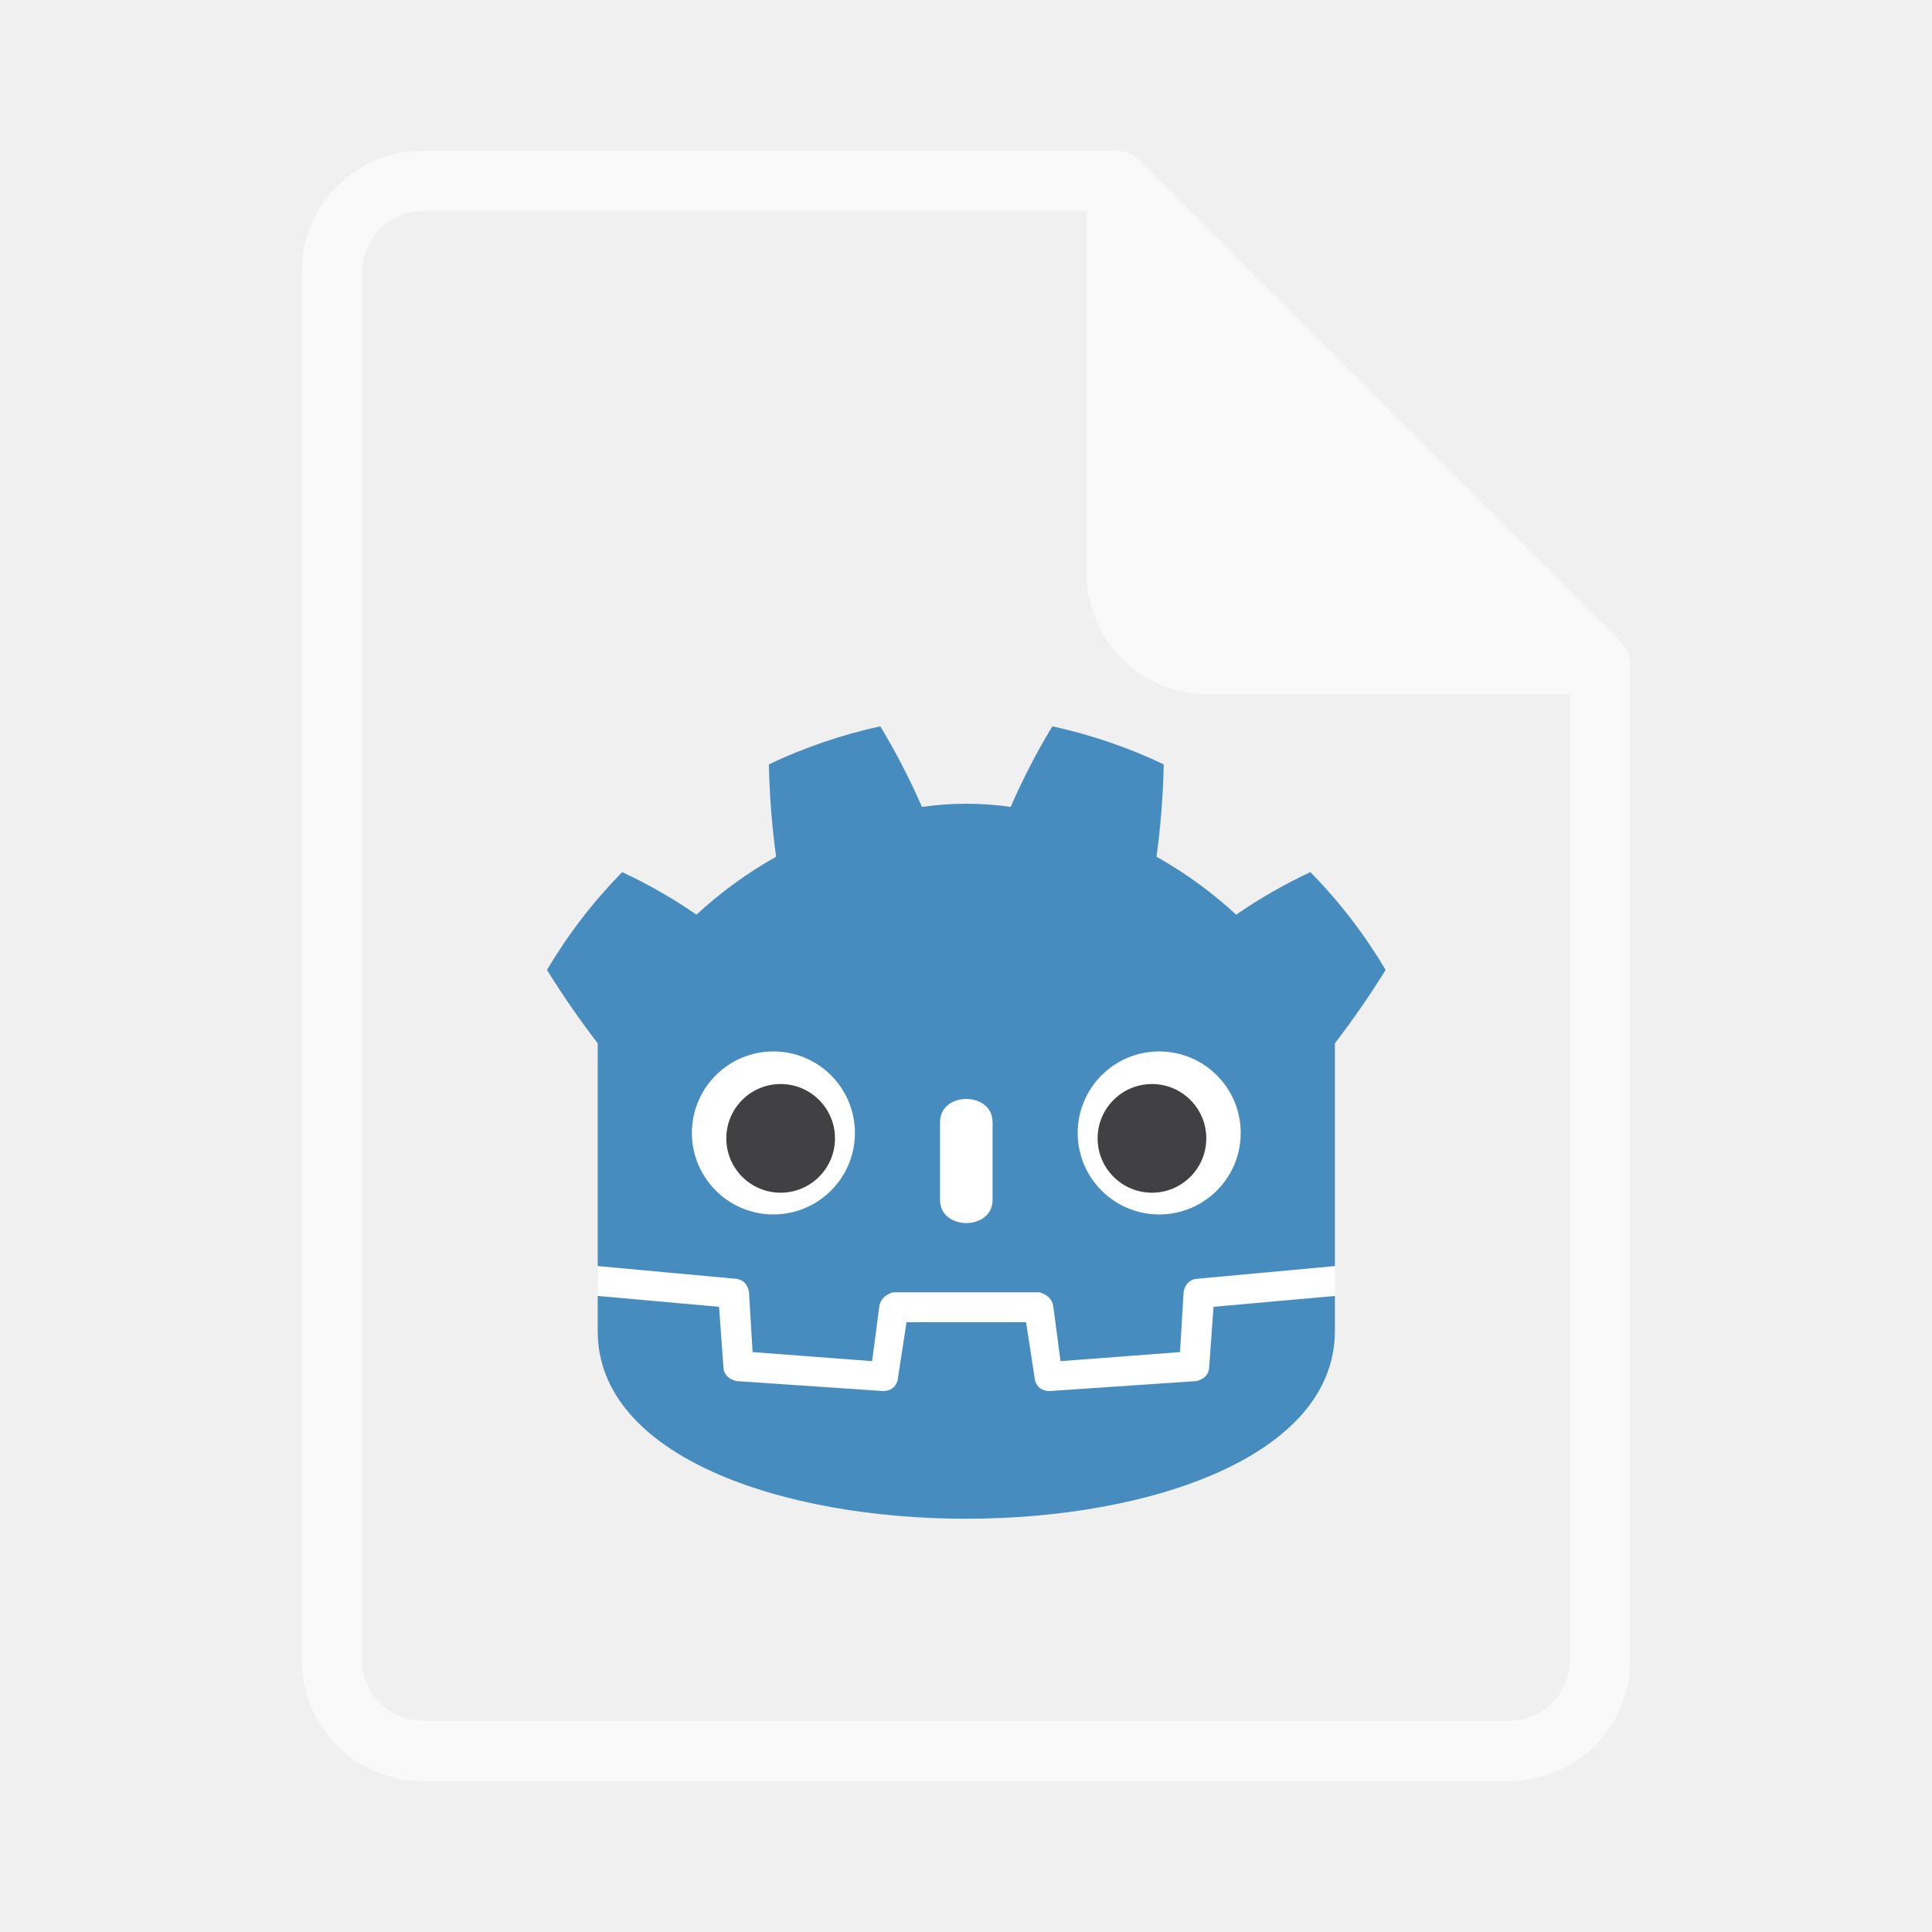
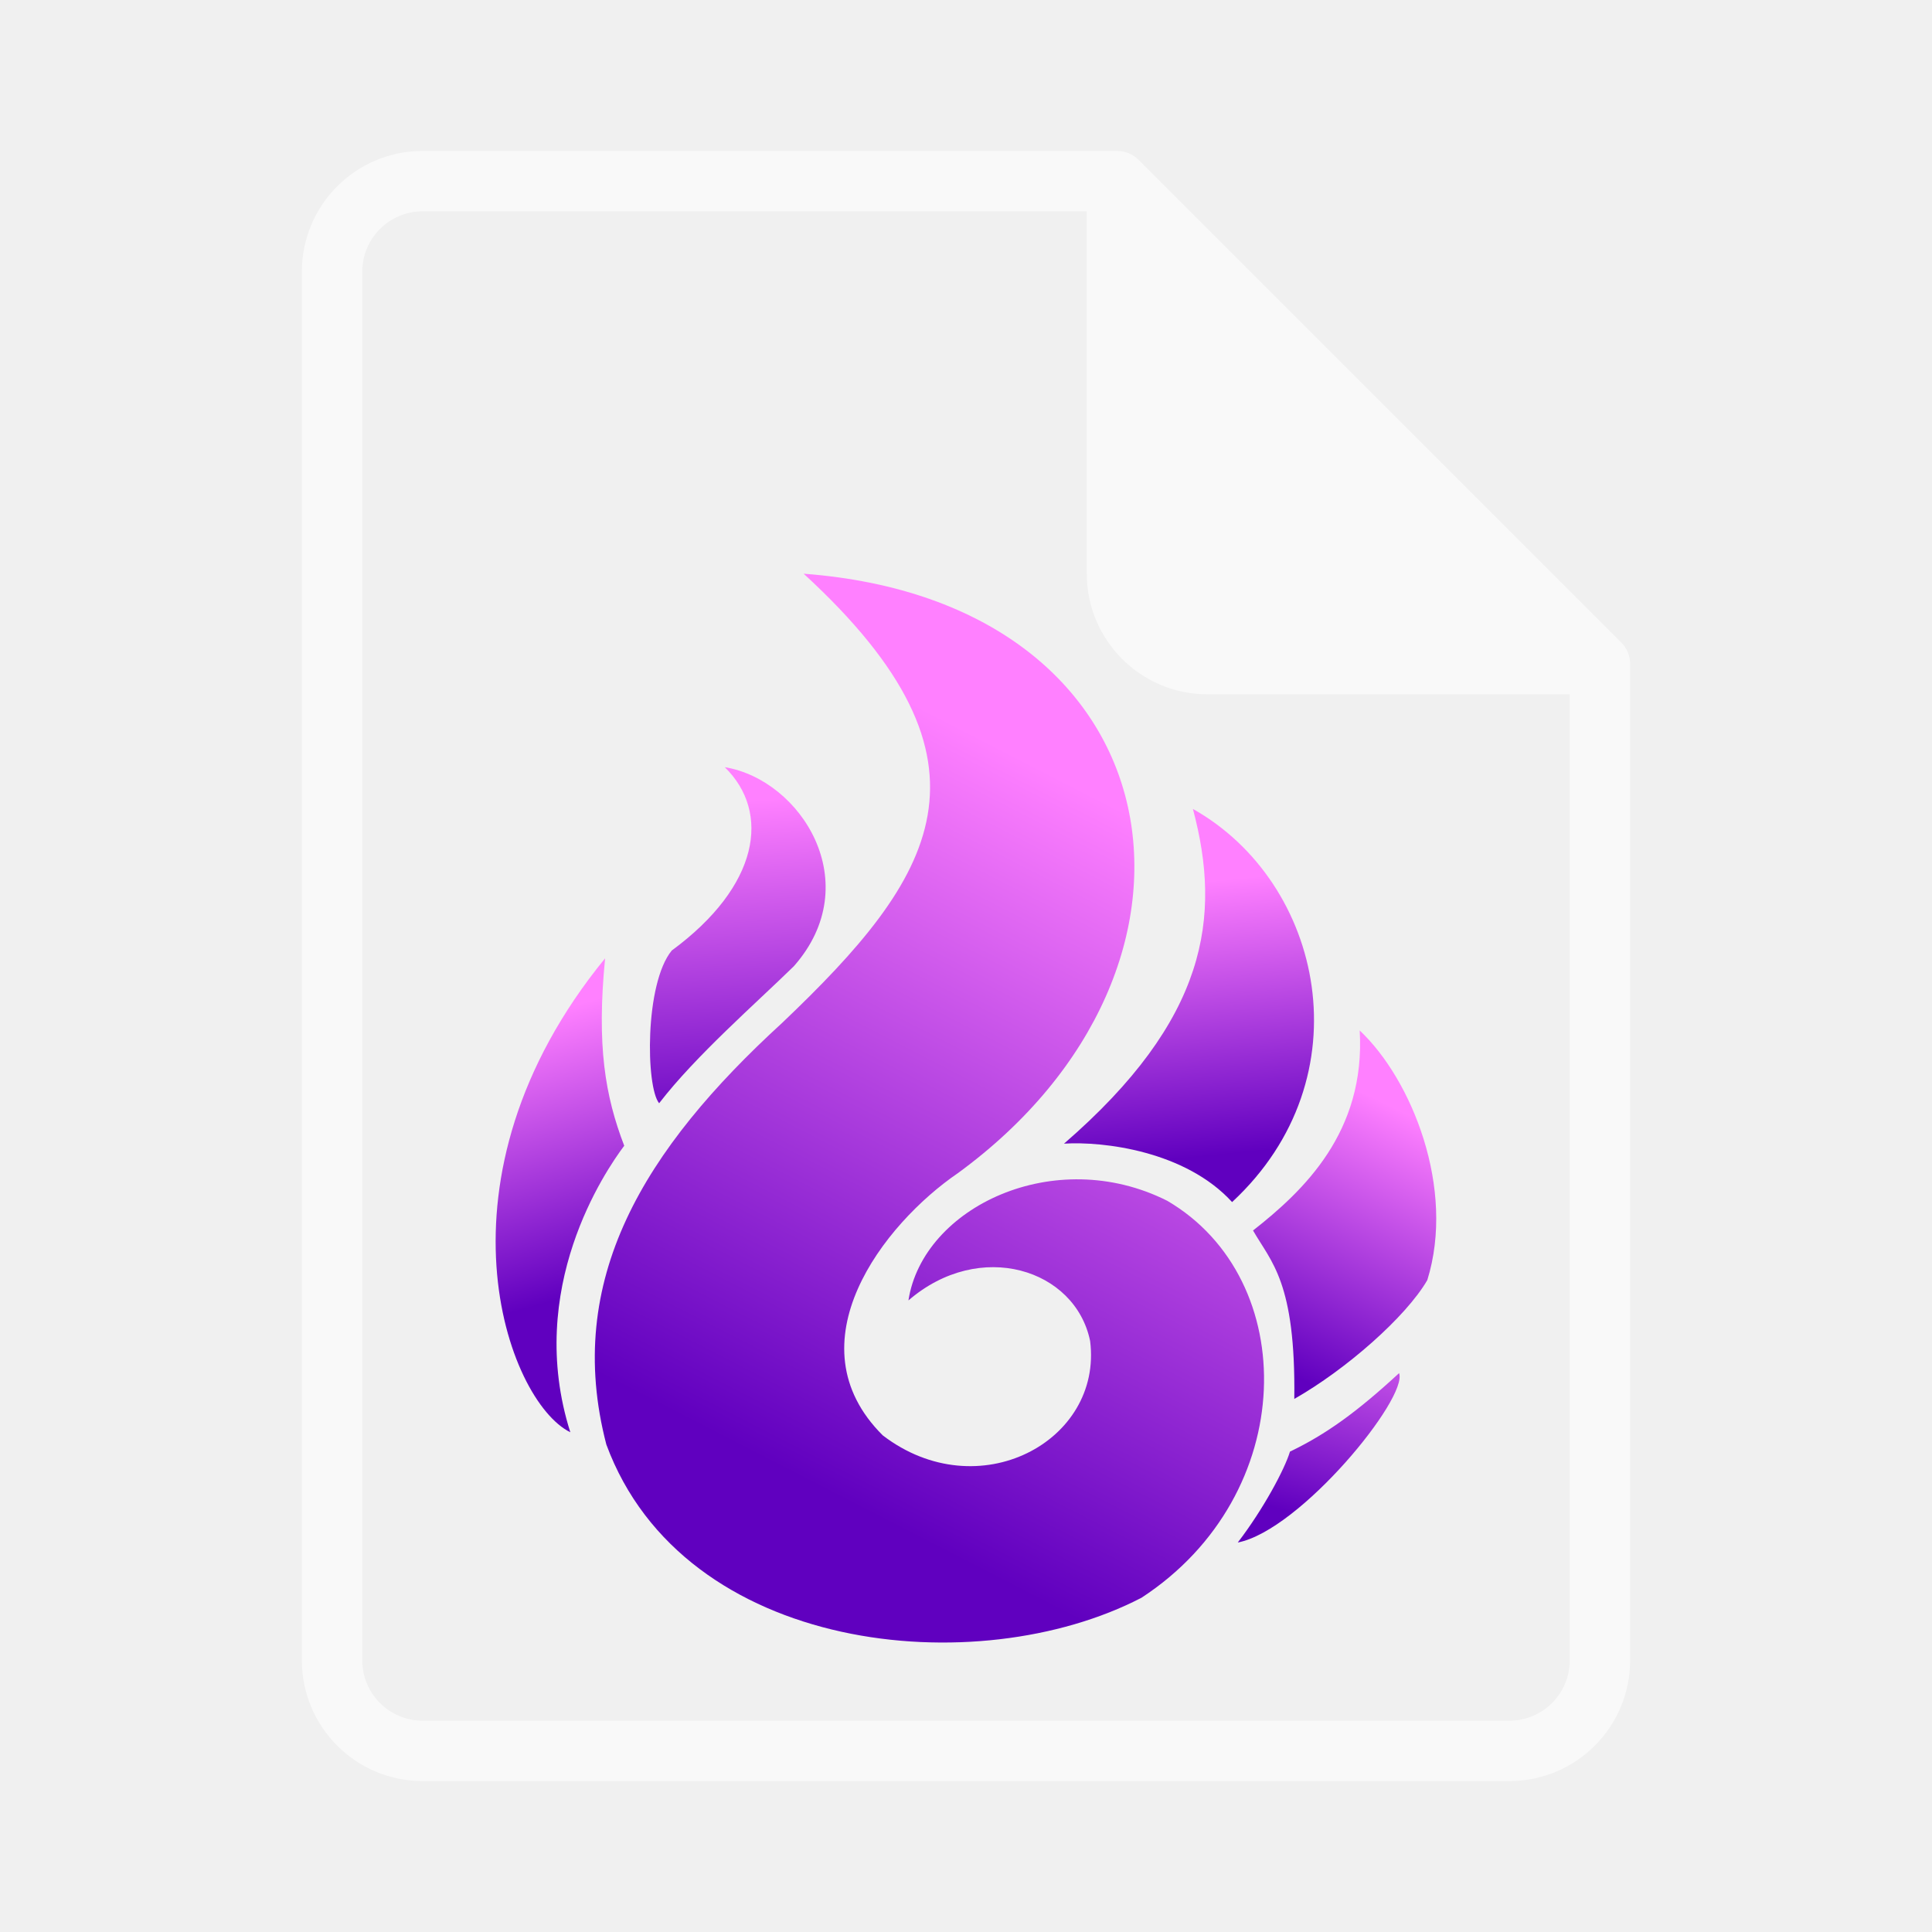
- <svg xmlns="http://www.w3.org/2000/svg" width="64" height="64">
-   <g fill="#fff" transform="matrix(.03 0 0 .03 16.65 21.75)">
-     <path d="M105 673v33q407 354 814 0v-33z" />
-     <path fill="#478cbf" d="m105 673 152 14q12 1 15 14l4 67 132 10 8-61q2-11 15-15h162q13 4 15 15l8 61 132-10 4-67q3-13 15-14l152-14V427q30-39 56-81-35-59-83-108-43 20-82 47-40-37-88-64 7-51 8-102-59-28-123-42-26 43-46 89-49-7-98 0-20-46-46-89-64 14-123 42 1 51 8 102-48 27-88 64-39-27-82-47-48 49-83 108 26 42 56 81zm0 33v39c0 276 813 276 814 0v-39l-134 12-5 69q-2 10-14 13l-162 11q-12 0-16-11l-10-65H446l-10 65q-4 11-16 11l-162-11q-12-3-14-13l-5-69z" />
-     <path d="M483 600c0 34 58 34 58 0v-86c0-34-58-34-58 0z" />
-     <circle cx="725" cy="526" r="90" />
-     <circle cx="299" cy="526" r="90" />
+ <svg xmlns="http://www.w3.org/2000/svg" xmlns:xlink="http://www.w3.org/1999/xlink" xml:space="preserve" width="64" height="64">
+   <defs>
+     <linearGradient xlink:href="#a" id="b" x1="345.488" x2="326.393" y1="537.545" y2="278.277" gradientTransform="translate(25.645)" gradientUnits="userSpaceOnUse" />
+     <linearGradient id="a">
+       <stop offset="0" stop-color="#6000bf" />
+       <stop offset="1" stop-color="#ff80ff" />
+     </linearGradient>
+     <linearGradient xlink:href="#a" id="c" x1="628.385" x2="605.516" y1="554.552" y2="345.675" gradientTransform="translate(25.645)" gradientUnits="userSpaceOnUse" />
+     <linearGradient xlink:href="#a" id="d" x1="711.173" x2="813.123" y1="702.796" y2="513.799" gradientTransform="translate(25.645)" gradientUnits="userSpaceOnUse" />
+     <linearGradient xlink:href="#a" id="e" x1="263.133" x2="199.507" y1="648.504" y2="445.445" gradientTransform="translate(25.645)" gradientUnits="userSpaceOnUse" />
+     <linearGradient xlink:href="#a" id="f" x1="760.851" x2="818.785" y1="829.706" y2="638.514" gradientTransform="translate(25.645)" gradientUnits="userSpaceOnUse" />
+     <linearGradient xlink:href="#a" id="g" x1="447.231" x2="722.686" y1="825.105" y2="341.161" gradientTransform="translate(25.645)" gradientUnits="userSpaceOnUse" />
+   </defs>
+   <path fill="#fff" fill-opacity=".6" d="m 14,5 a 4,4 0 0 0 -4,4 v 46 a 4,4 0 0 0 4,4 h 36 a 4,4 0 0 0 4,-4 V 22 a 1,1 0 0 0 -0.285,-0.707 l -16,-16 A 1,1 0 0 0 37,5 Z m 0,2 h 22 v 12 a 4,4 0 0 0 4,4 h 12 v 32 a 2,2 0 0 1 -2,2 H 14 A 2,2 0 0 1 12,55 V 9 a 2,2 0 0 1 2,-2" />
+   <g color="#000" paint-order="markers stroke fill">
+     <path fill="url(#b)" d="m 333.041,390.832 c 60.956,-49.645 68.888,-106.282 36.834,-141.001 52.955,9.639 98.778,89.197 48.017,153.006 -26.657,28.88 -68.133,68.803 -93.604,105.416 -9.271,-12.442 -10.125,-91.913 8.753,-117.421 z" style="-inkscape-stroke:none" transform="matrix(.0477 0 0 .04308 6.366 14.651)" />
+     <path fill="url(#c)" d="m 605.468,539.317 c 99.495,-95.417 109.652,-174.007 89.512,-257.379 90.54,56.344 120.323,206.655 27.218,302.306 -32.452,-39.308 -89.422,-46.801 -116.73,-44.926 z" style="-inkscape-stroke:none" transform="matrix(.0477 0 0 .04308 6.366 14.651)" />
+     <path fill="url(#d)" d="m 765.397,735.61 c 1.027,-90.005 -16.07,-105.169 -28.652,-129.511 34.981,-30.439 78.22,-75.638 74.074,-153.8 36.265,37.795 66.663,121.656 46.942,191.96 -14.859,28.349 -56.524,68.798 -92.364,91.35 z" style="-inkscape-stroke:none" transform="matrix(.0477 0 0 .04308 6.366 14.651)" />
+     <path fill="url(#e)" d="m 286.772,396.801 c -5.933,67.162 -0.014,105.765 13.279,144.12 C 286.963,560.259 230.933,650.697 262.607,761.242 218.558,737.233 161.826,566.002 286.772,396.801 Z" style="-inkscape-stroke:none" transform="matrix(.0477 0 0 .04308 6.366 14.651)" />
+     <path fill="url(#f)" d="m 726.132,846.03 c 17.736,-25.59 32.55,-56.278 36.255,-69.905 25.026,-13.294 46.489,-30.414 75.78,-60.351 6.376,19.042 -68.605,120.855 -112.035,130.255 z" style="-inkscape-stroke:none" transform="matrix(.0477 0 0 .04308 6.366 14.651)" />
+     <path fill="url(#g)" d="m 287.624,770.662 c -29.781,-126.684 26.211,-227.139 122.275,-324.391 105.332,-111.102 158.665,-199.02 14.749,-345.209 261.967,21.801 302.853,302.608 107.166,460.898 -51.666,39.082 -116.359,131.072 -52.202,201.699 66.221,56.081 152.881,4.625 143.984,-72.616 C 613.313,635.784 547.105,612.403 497.426,659.869 507.381,588.255 598.947,539.692 677.165,583.255 770.053,643.46 769.049,809.072 659.32,888.466 545.235,954.136 341.346,931.823 287.624,770.662 Z" style="-inkscape-stroke:none" transform="matrix(.0477 0 0 .04308 6.366 14.651)" />
  </g>
-   <g fill="#414042" transform="matrix(.03 0 0 .03 16.65 21.75)">
-     <circle cx="307" cy="532" r="60" />
-     <circle cx="717" cy="532" r="60" />
-   </g>
-   <path fill="#fff" fill-opacity=".6" d="M14 5a4 4 0 0 0-4 4v46a4 4 0 0 0 4 4h36a4 4 0 0 0 4-4V22a1 1 0 0 0-.285-.707l-16-16A1 1 0 0 0 37 5zm0 2h22v12a4 4 0 0 0 4 4h12v32a2 2 0 0 1-2 2H14a2 2 0 0 1-2-2V9a2 2 0 0 1 2-2z" />
</svg>
